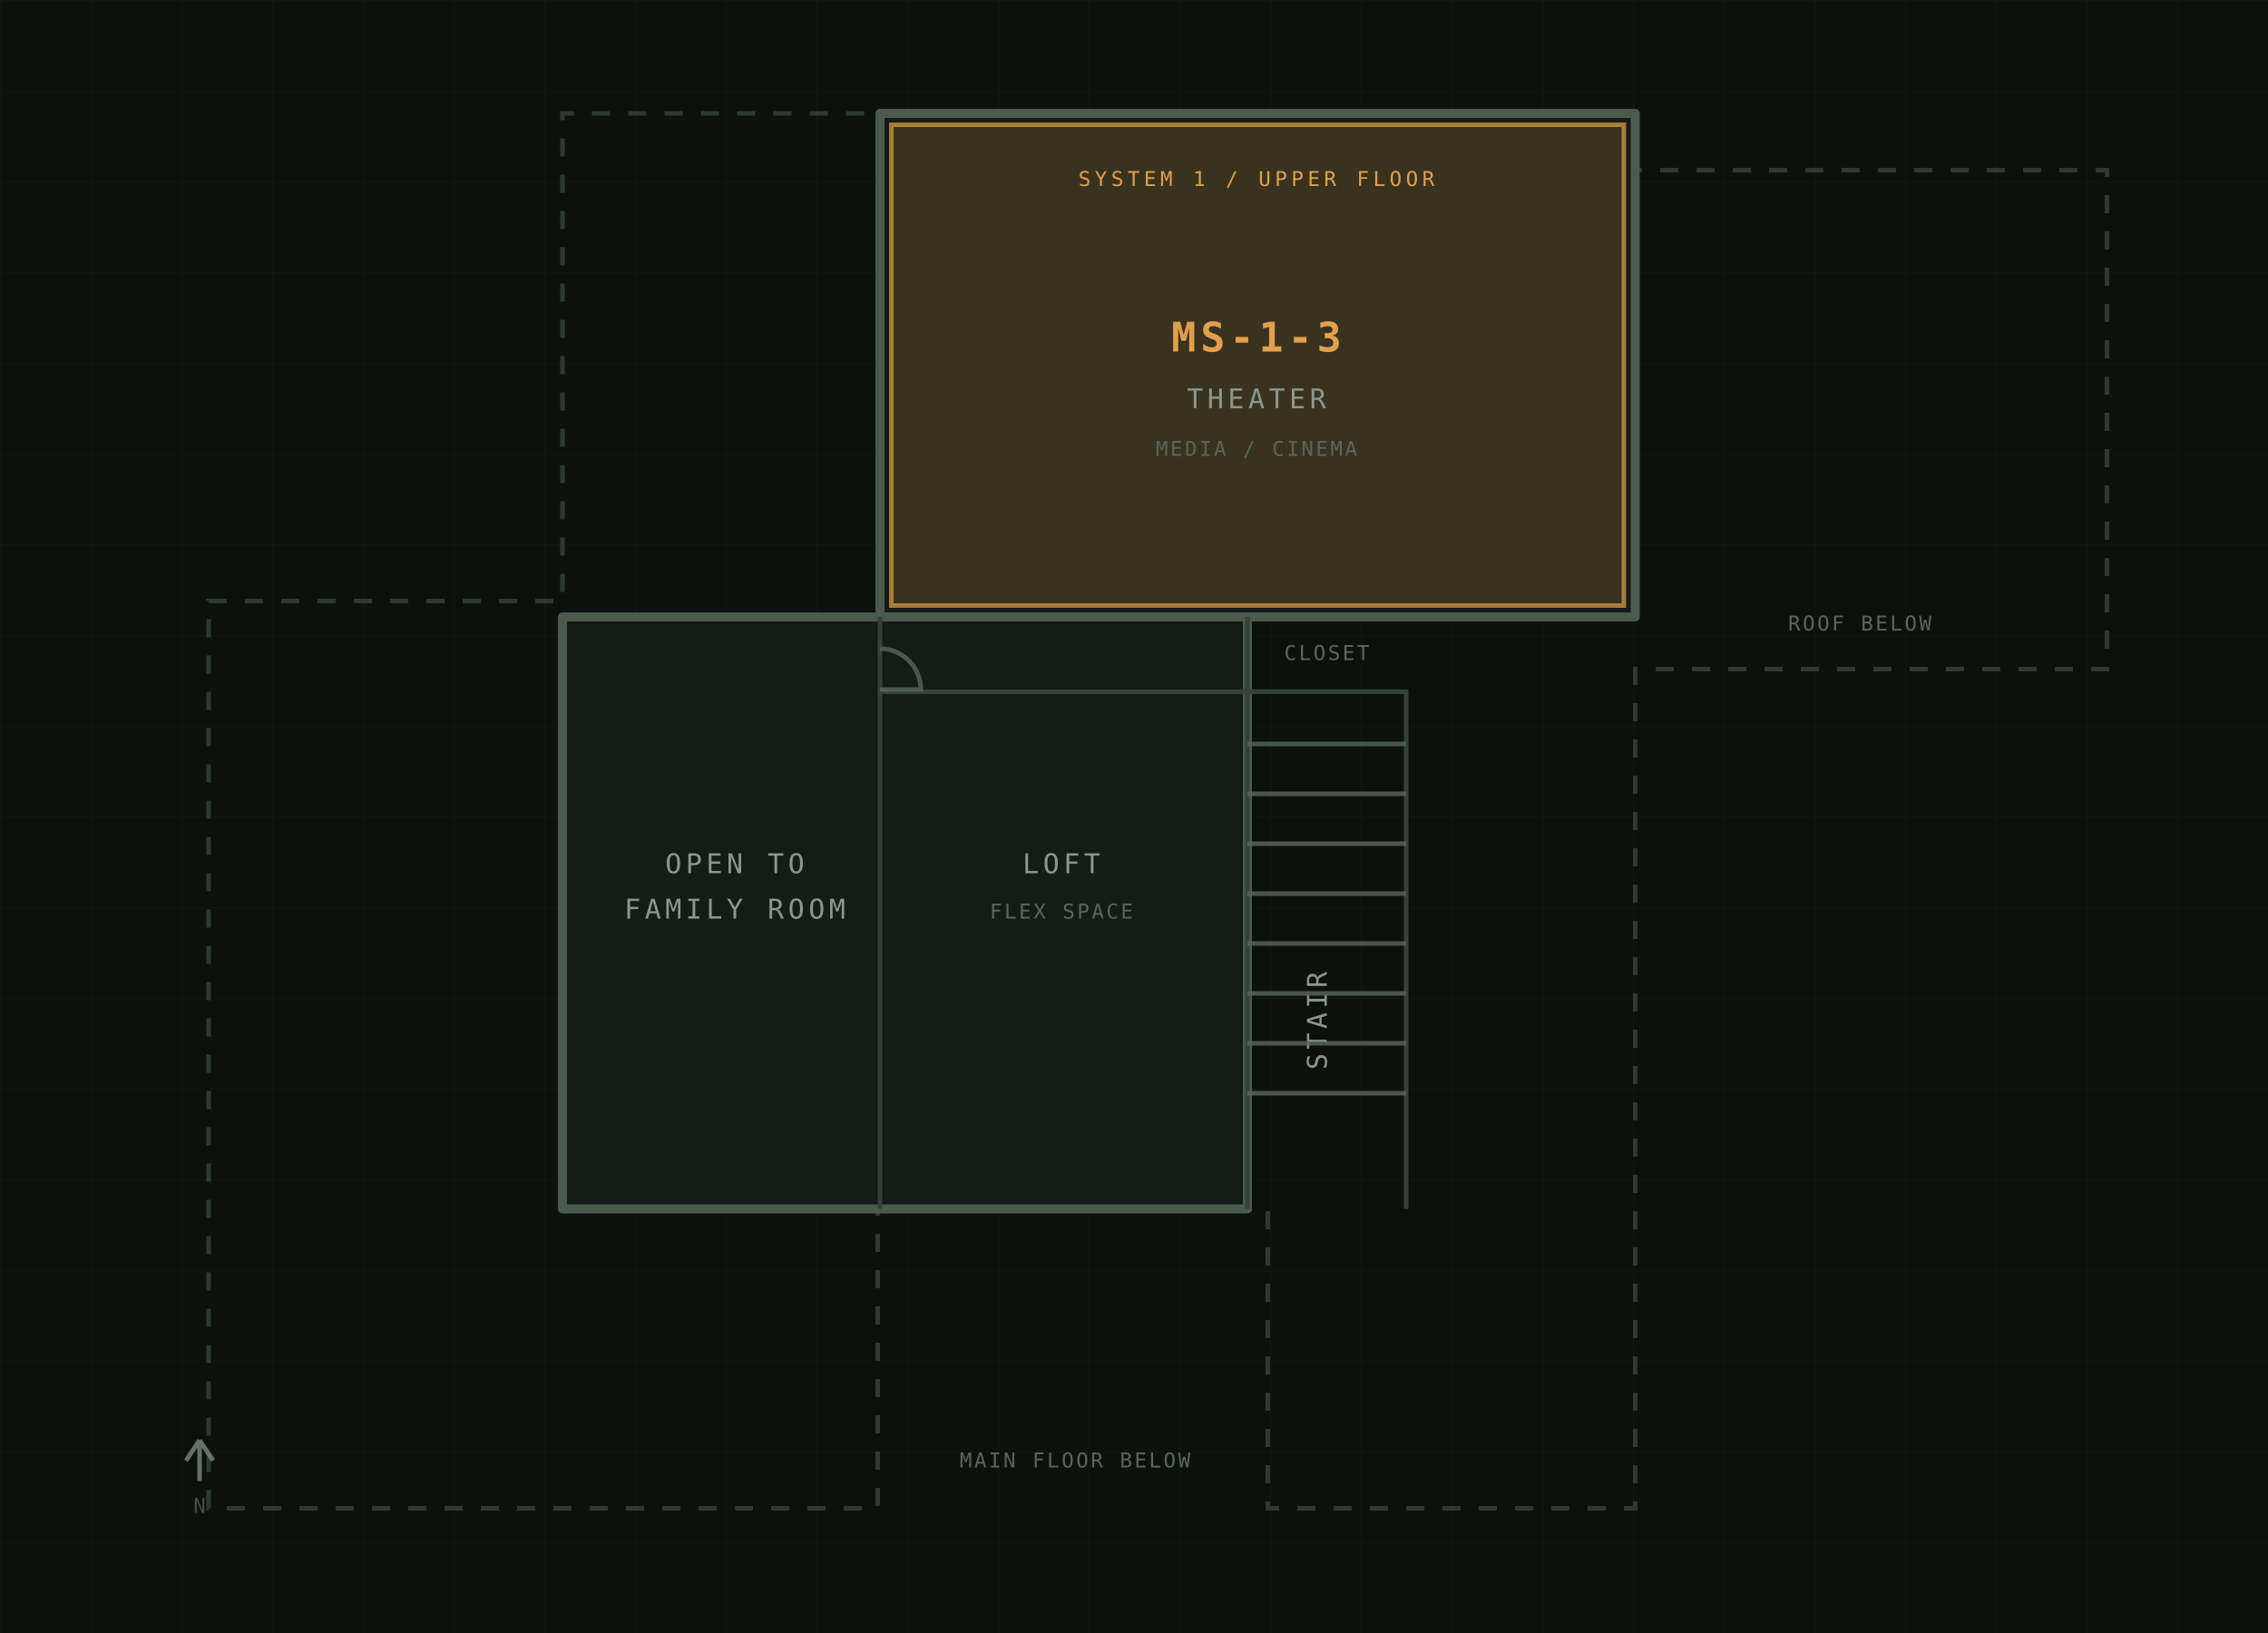
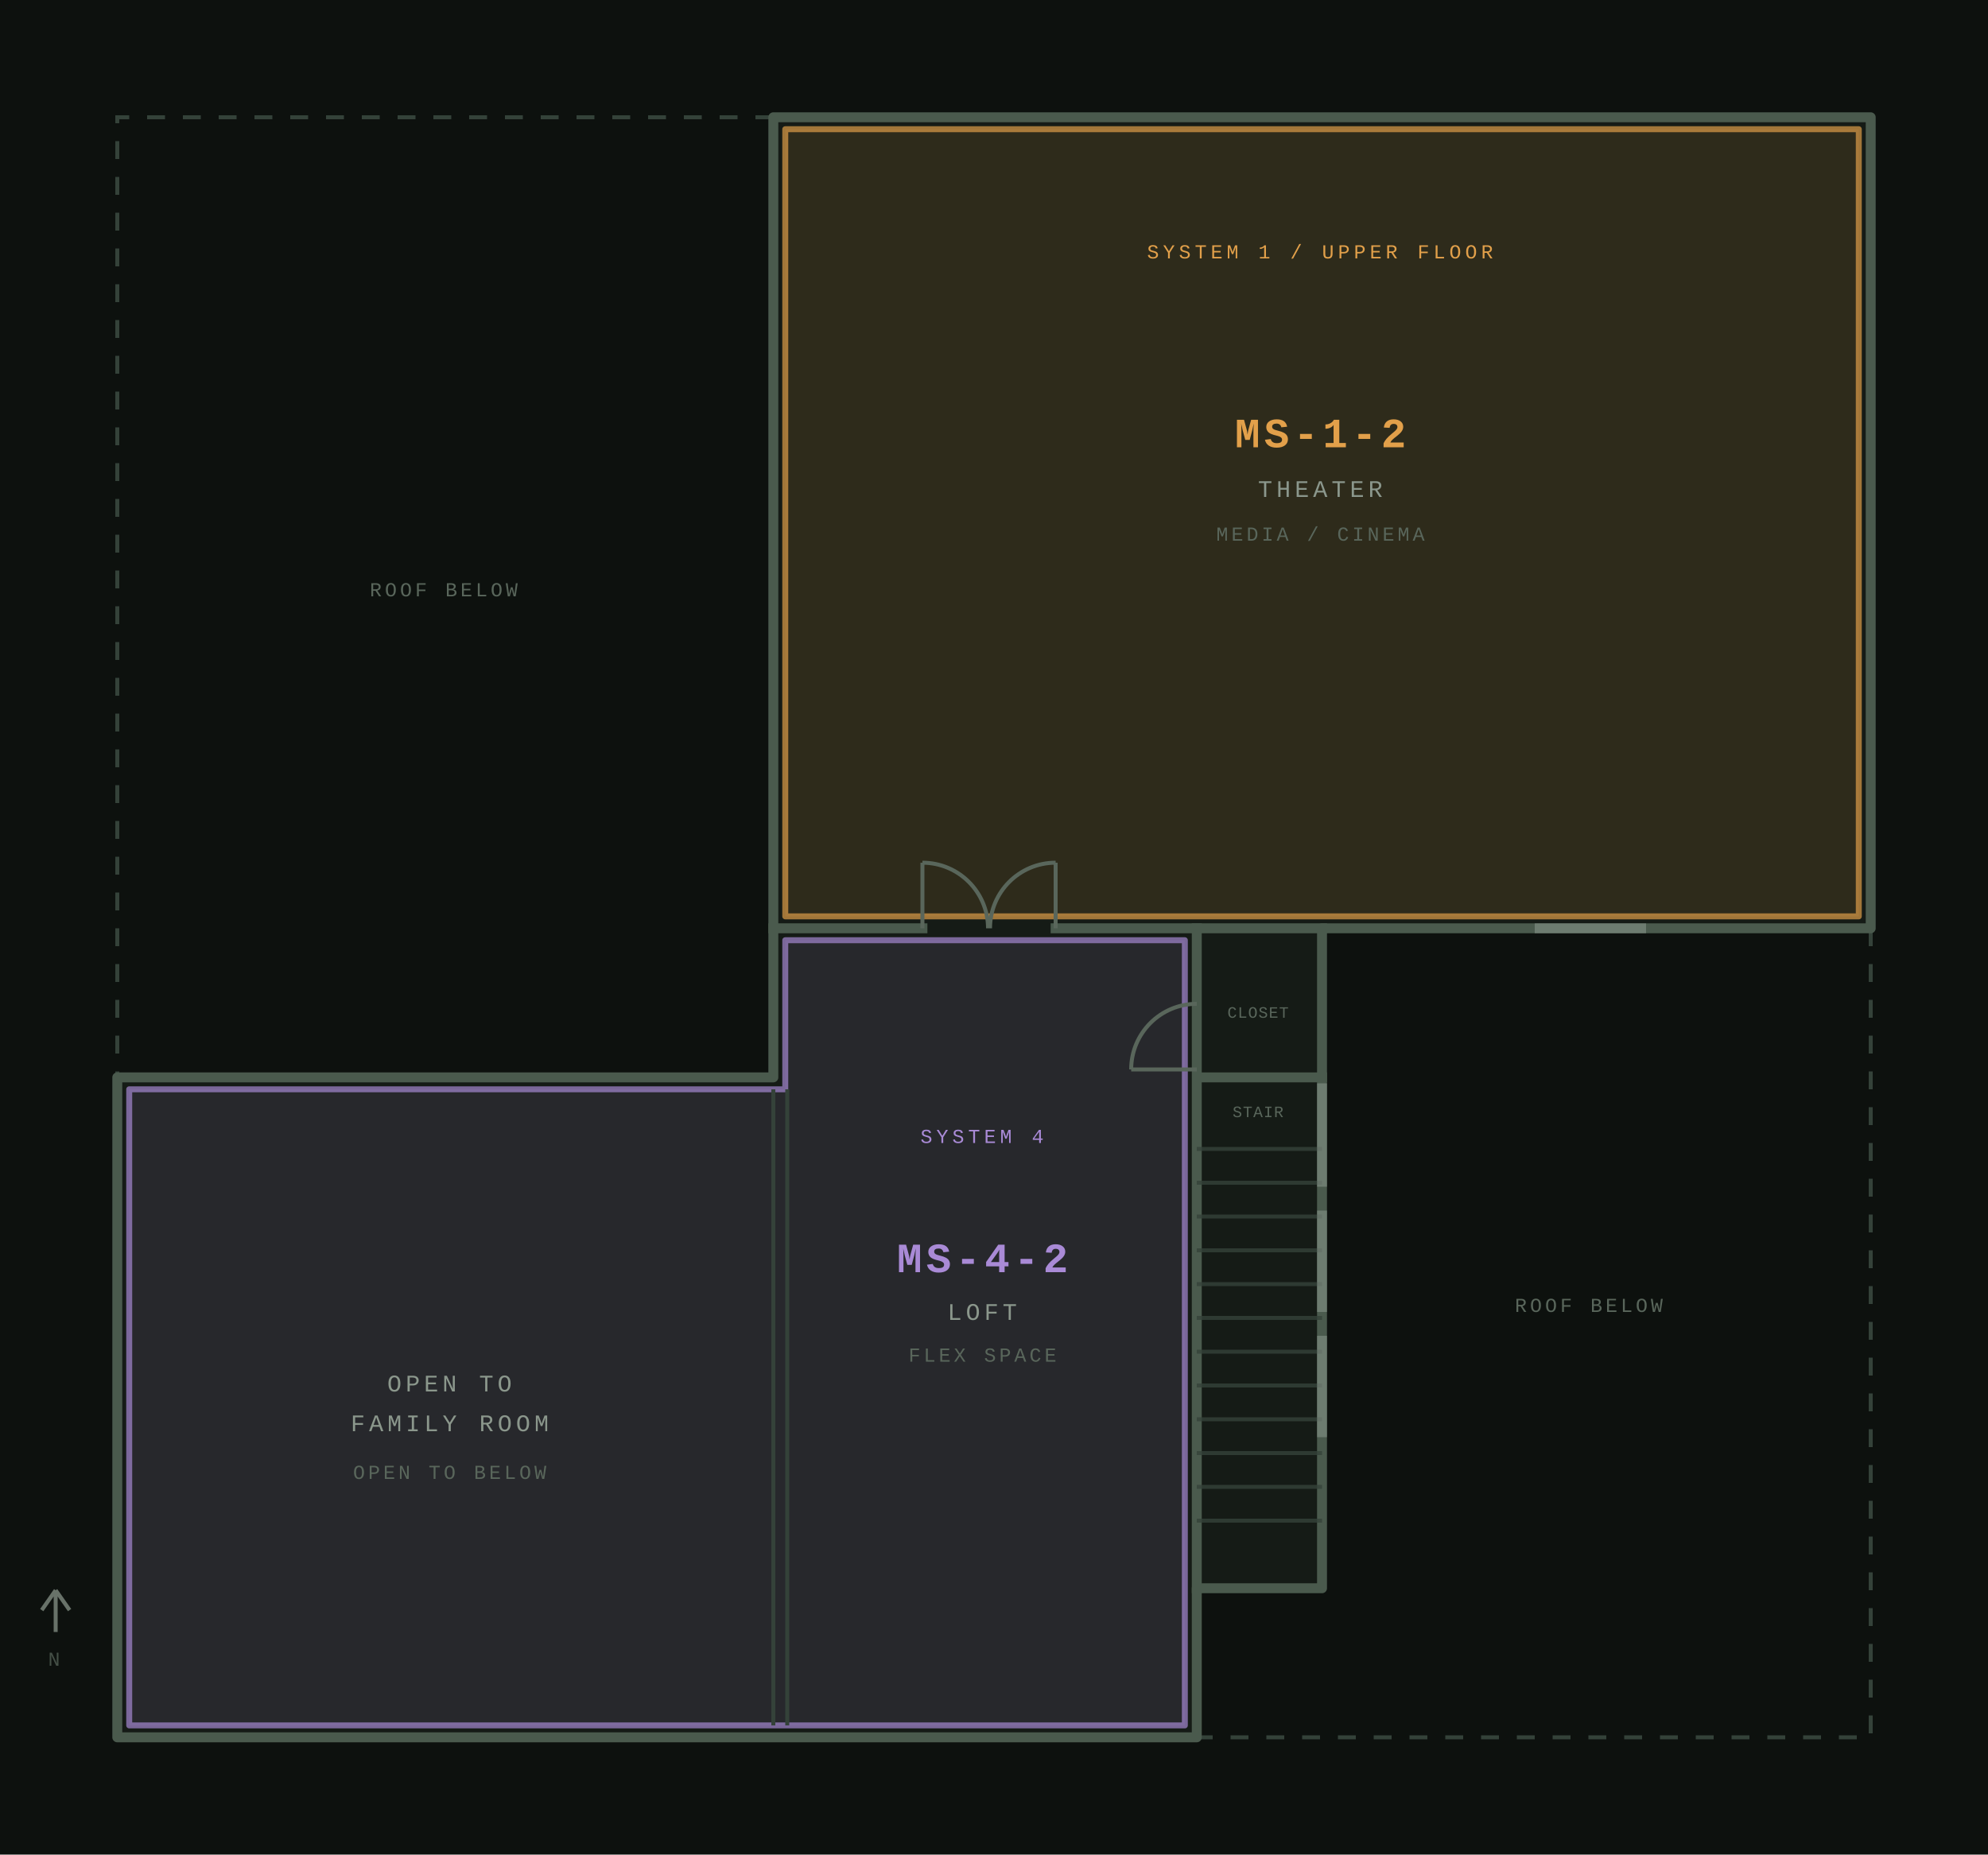
- <svg xmlns="http://www.w3.org/2000/svg" viewBox="0 0 1000 720" role="img" aria-labelledby="title description">
+ <svg xmlns="http://www.w3.org/2000/svg" id="Layer_1" version="1.1" viewBox="0 0 1000 933">
  <defs>
-     <pattern id="grid" width="40" height="40" patternUnits="userSpaceOnUse">
-       <path d="M40 0H0V40" fill="none" stroke="#e7eee6" stroke-opacity=".025" />
+     <style>
+       .st0, .st1, .st2, .st3, .st4, .st5, .st6, .st7, .st8 {
+         fill: none;
+       }
+ 
+       .st9 {
+         fill: url(#grid);
+       }
+ 
+       .st10 {
+         font-size: 8px;
+         letter-spacing: .05em;
+       }
+ 
+       .st10, .st11, .st6, .st12, .st13, .st14, .st15, .st16 {
+         isolation: isolate;
+       }
+ 
+       .st10, .st12, .st13, .st14, .st16 {
+         font-family: CourierNewPSMT, 'Courier New';
+       }
+ 
+       .st10, .st13 {
+         fill: #59665b;
+       }
+ 
+       .st17 {
+         fill: #151b16;
+       }
+ 
+       .st17, .st18, .st19 {
+         stroke-linejoin: round;
+       }
+ 
+       .st17, .st3 {
+         stroke: #4a5a4d;
+       }
+ 
+       .st17, .st3, .st8 {
+         stroke-width: 5px;
+       }
+ 
+       .st1 {
+         stroke-dasharray: 9 9;
+       }
+ 
+       .st1, .st4, .st5, .st6, .st7 {
+         stroke-width: 2px;
+       }
+ 
+       .st1, .st6, .st7 {
+         stroke: #344239;
+       }
+ 
+       .st18 {
+         stroke: #e2a04a;
+       }
+ 
+       .st18, .st11, .st12 {
+         fill: #e2a04a;
+       }
+ 
+       .st18, .st19 {
+         fill-opacity: .12;
+         stroke-opacity: .68;
+         stroke-width: 3px;
+       }
+ 
+       .st11, .st15 {
+         font-family: CourierNewPS-BoldMT, 'Courier New';
+         font-size: 21px;
+         font-weight: 700;
+         letter-spacing: .1em;
+       }
+ 
+       .st2 {
+         opacity: .03;
+         stroke: #e7eee6;
+       }
+ 
+       .st3 {
+         stroke-linecap: square;
+       }
+ 
+       .st4, .st8 {
+         stroke: #8b978c;
+       }
+ 
+       .st5 {
+         stroke: #59665b;
+       }
+ 
+       .st6 {
+         opacity: .8;
+       }
+ 
+       .st12, .st13, .st14 {
+         font-size: 10px;
+       }
+ 
+       .st12, .st14 {
+         letter-spacing: .2em;
+       }
+ 
+       .st13 {
+         letter-spacing: .16em;
+       }
+ 
+       .st20 {
+         fill: #0d110e;
+       }
+ 
+       .st14, .st19, .st15 {
+         fill: #a98ad6;
+       }
+ 
+       .st19 {
+         stroke: #a98ad6;
+       }
+ 
+       .st21 {
+         opacity: .72;
+       }
+ 
+       .st8 {
+         stroke-opacity: .55;
+       }
+ 
+       .st16 {
+         fill: #8b978c;
+         font-size: 12px;
+         letter-spacing: .17em;
+       }
+     </style>
+     <pattern id="grid" x="0" y="0" width="36" height="36" patternTransform="translate(11 -15350) scale(1 -1)" patternUnits="userSpaceOnUse" viewBox="0 0 36 36">
+       <g>
+         <rect class="st0" width="36" height="36" />
+         <polyline class="st2" points="36 36 0 36 0 0" />
+       </g>
    </pattern>
-     <style>
-       .wall { fill: #151b16; stroke: #4a5a4d; stroke-width: 4; stroke-linejoin: round; }
-       .inner { fill: none; stroke: #344239; stroke-width: 2; }
-       .soft { fill: none; stroke: #344239; stroke-width: 2; stroke-dasharray: 8 8; }
-       .room { fill: #8b978c; font-family: "IBM Plex Mono", monospace; font-size: 12px; letter-spacing: 1.8px; text-anchor: middle; text-transform: uppercase; }
-       .detail { fill: #59665b; font-family: "IBM Plex Mono", monospace; font-size: 9px; letter-spacing: 1px; text-anchor: middle; }
-       .zone { font-family: "IBM Plex Mono", monospace; font-size: 18px; font-weight: 600; letter-spacing: 2px; text-anchor: middle; }
-       .system { font-family: "IBM Plex Mono", monospace; font-size: 9px; letter-spacing: 1.8px; text-anchor: middle; }
-     </style>
  </defs>
-   <rect width="1000" height="720" fill="#0d110e" />
-   <rect width="1000" height="720" fill="url(#grid)" />
-   <path class="soft" d="M92 265H248V50H721V75H929V295H721V665H559V533H387V665H92V265Z" opacity=".82" />
-   <text class="detail" x="820" y="278">ROOF BELOW</text>
-   <text class="detail" x="474" y="647">MAIN FLOOR BELOW</text>
-   <path class="wall" d="M388 50H721V272H550V305H388V50Z" />
-   <path d="M393 55H716V267H393Z" fill="#e2a04a" fill-opacity=".18" stroke="#e2a04a" stroke-opacity=".7" stroke-width="2" />
-   <text class="system" x="554" y="82" fill="#e2a04a">SYSTEM 1 / UPPER FLOOR</text>
-   <text class="zone" x="554" y="155" fill="#e2a04a">MS-1-3</text>
-   <text class="room" x="554" y="180">THEATER</text>
-   <text class="detail" x="554" y="201">MEDIA / CINEMA</text>
-   <path class="wall" d="M248 272H550V533H248V272Z" />
-   <path class="inner" d="M388 272V533M388 305H550" />
-   <text class="room" x="324" y="385">OPEN TO</text>
-   <text class="room" x="324" y="405">FAMILY ROOM</text>
-   <text class="room" x="468" y="385">LOFT</text>
-   <text class="detail" x="468" y="405">FLEX SPACE</text>
-   <path class="inner" d="M550 272V533M550 305H620V533" />
-   <text class="detail" x="585" y="291">CLOSET</text>
-   <text class="room" x="585" y="450" transform="rotate(-90 585 450)">STAIR</text>
-   <g fill="none" stroke="#59665b" stroke-width="2" opacity=".8">
-     <path d="M550 328h70m-70 22h70m-70 22h70m-70 22h70m-70 22h70m-70 22h70m-70 22h70m-70 22h70" />
-     <path d="M388 304h18a18 18 0 0 0-18-18" />
-   </g>
-   <g transform="translate(88 635)" opacity=".7">
-     <path d="M0 18V0M0 0l-6 9M0 0l6 9" stroke="#8b978c" stroke-width="2" fill="none" />
-     <text x="0" y="32" class="detail">N</text>
+   <rect class="st20" width="1000" height="933" />
+   <rect class="st9" width="1000" height="933" />
+   <path class="st1" d="M389,59H59v483" />
+   <path class="st1" d="M941,467v407h-339" />
+   <text class="st13" transform="translate(186 300)">
+     <tspan x="0" y="0">ROOF BELOW</tspan>
+   </text>
+   <text class="st13" transform="translate(762 660)">
+     <tspan x="0" y="0">ROOF BELOW</tspan>
+   </text>
+   <path class="st17" d="M59,542h330V59h552v408h-276v332h-63v75H59v-332Z" />
+   <rect class="st18" x="395" y="65" width="540" height="396" />
+   <polygon class="st19" points="395 473 596 473 596 868 65 868 65 548 395 548 395 473" />
+   <path class="st3" d="M389,467h75M531,467h134" />
+   <path class="st5" d="M464,467v-33M464,434c18.23,0,33,14.77,33,33h0M531,467v-33M531,434c-18.23,0-33,14.77-33,33h0" />
+   <path class="st3" d="M602,467v332M602,542h63" />
+   <path class="st5" d="M602,538h-33M569,538c0-18.23,14.77-33,33-33" />
+   <text class="st10" transform="translate(617.4 512)">
+     <tspan x="0" y="0">CLOSET</tspan>
+   </text>
+   <text class="st10" transform="translate(620 562)">
+     <tspan x="0" y="0">STAIR</tspan>
+   </text>
+   <path class="st6" d="M602,578h63M602,595h63M602,612h63M602,629h63M602,646h63M602,663h63M602,680h63M602,697h63M602,714h63M602,731h63M602,748h63M602,765h63" />
+   <path class="st7" d="M389,548v320M396,548v320" />
+   <path class="st8" d="M665,545v52M665,609v51M665,672v51M772,467h56" />
+   <text class="st12" transform="translate(576.99 130)">
+     <tspan x="0" y="0">SYSTEM 1 / UPPER FLOOR</tspan>
+   </text>
+   <text class="st11" transform="translate(621.19 225)">
+     <tspan x="0" y="0">MS-1-2</tspan>
+   </text>
+   <text class="st16" transform="translate(632.8 250)">
+     <tspan x="0" y="0">THEATER</tspan>
+   </text>
+   <text class="st13" transform="translate(611.79 272)">
+     <tspan x="0" y="0">MEDIA / CINEMA</tspan>
+   </text>
+   <text class="st14" transform="translate(463 575)">
+     <tspan x="0" y="0">SYSTEM 4</tspan>
+   </text>
+   <text class="st15" transform="translate(451.19 640)">
+     <tspan x="0" y="0">MS-4-2</tspan>
+   </text>
+   <text class="st16" transform="translate(476.6 664)">
+     <tspan x="0" y="0">LOFT</tspan>
+   </text>
+   <text class="st13" transform="translate(457 685)">
+     <tspan x="0" y="0">FLEX SPACE</tspan>
+   </text>
+   <text class="st16" transform="translate(194.8 700)">
+     <tspan x="0" y="0">OPEN TO</tspan>
+   </text>
+   <text class="st16" transform="translate(176.39 720)">
+     <tspan x="0" y="0">FAMILY ROOM</tspan>
+   </text>
+   <text class="st13" transform="translate(177.59 744)">
+     <tspan x="0" y="0">OPEN TO BELOW</tspan>
+   </text>
+   <g class="st21">
+     <path class="st4" d="M28,821v-21M28,800l-7,10M28,800l7,10" />
+     <text class="st13" transform="translate(24.2 838)">
+       <tspan x="0" y="0">N</tspan>
+     </text>
  </g>
</svg>
